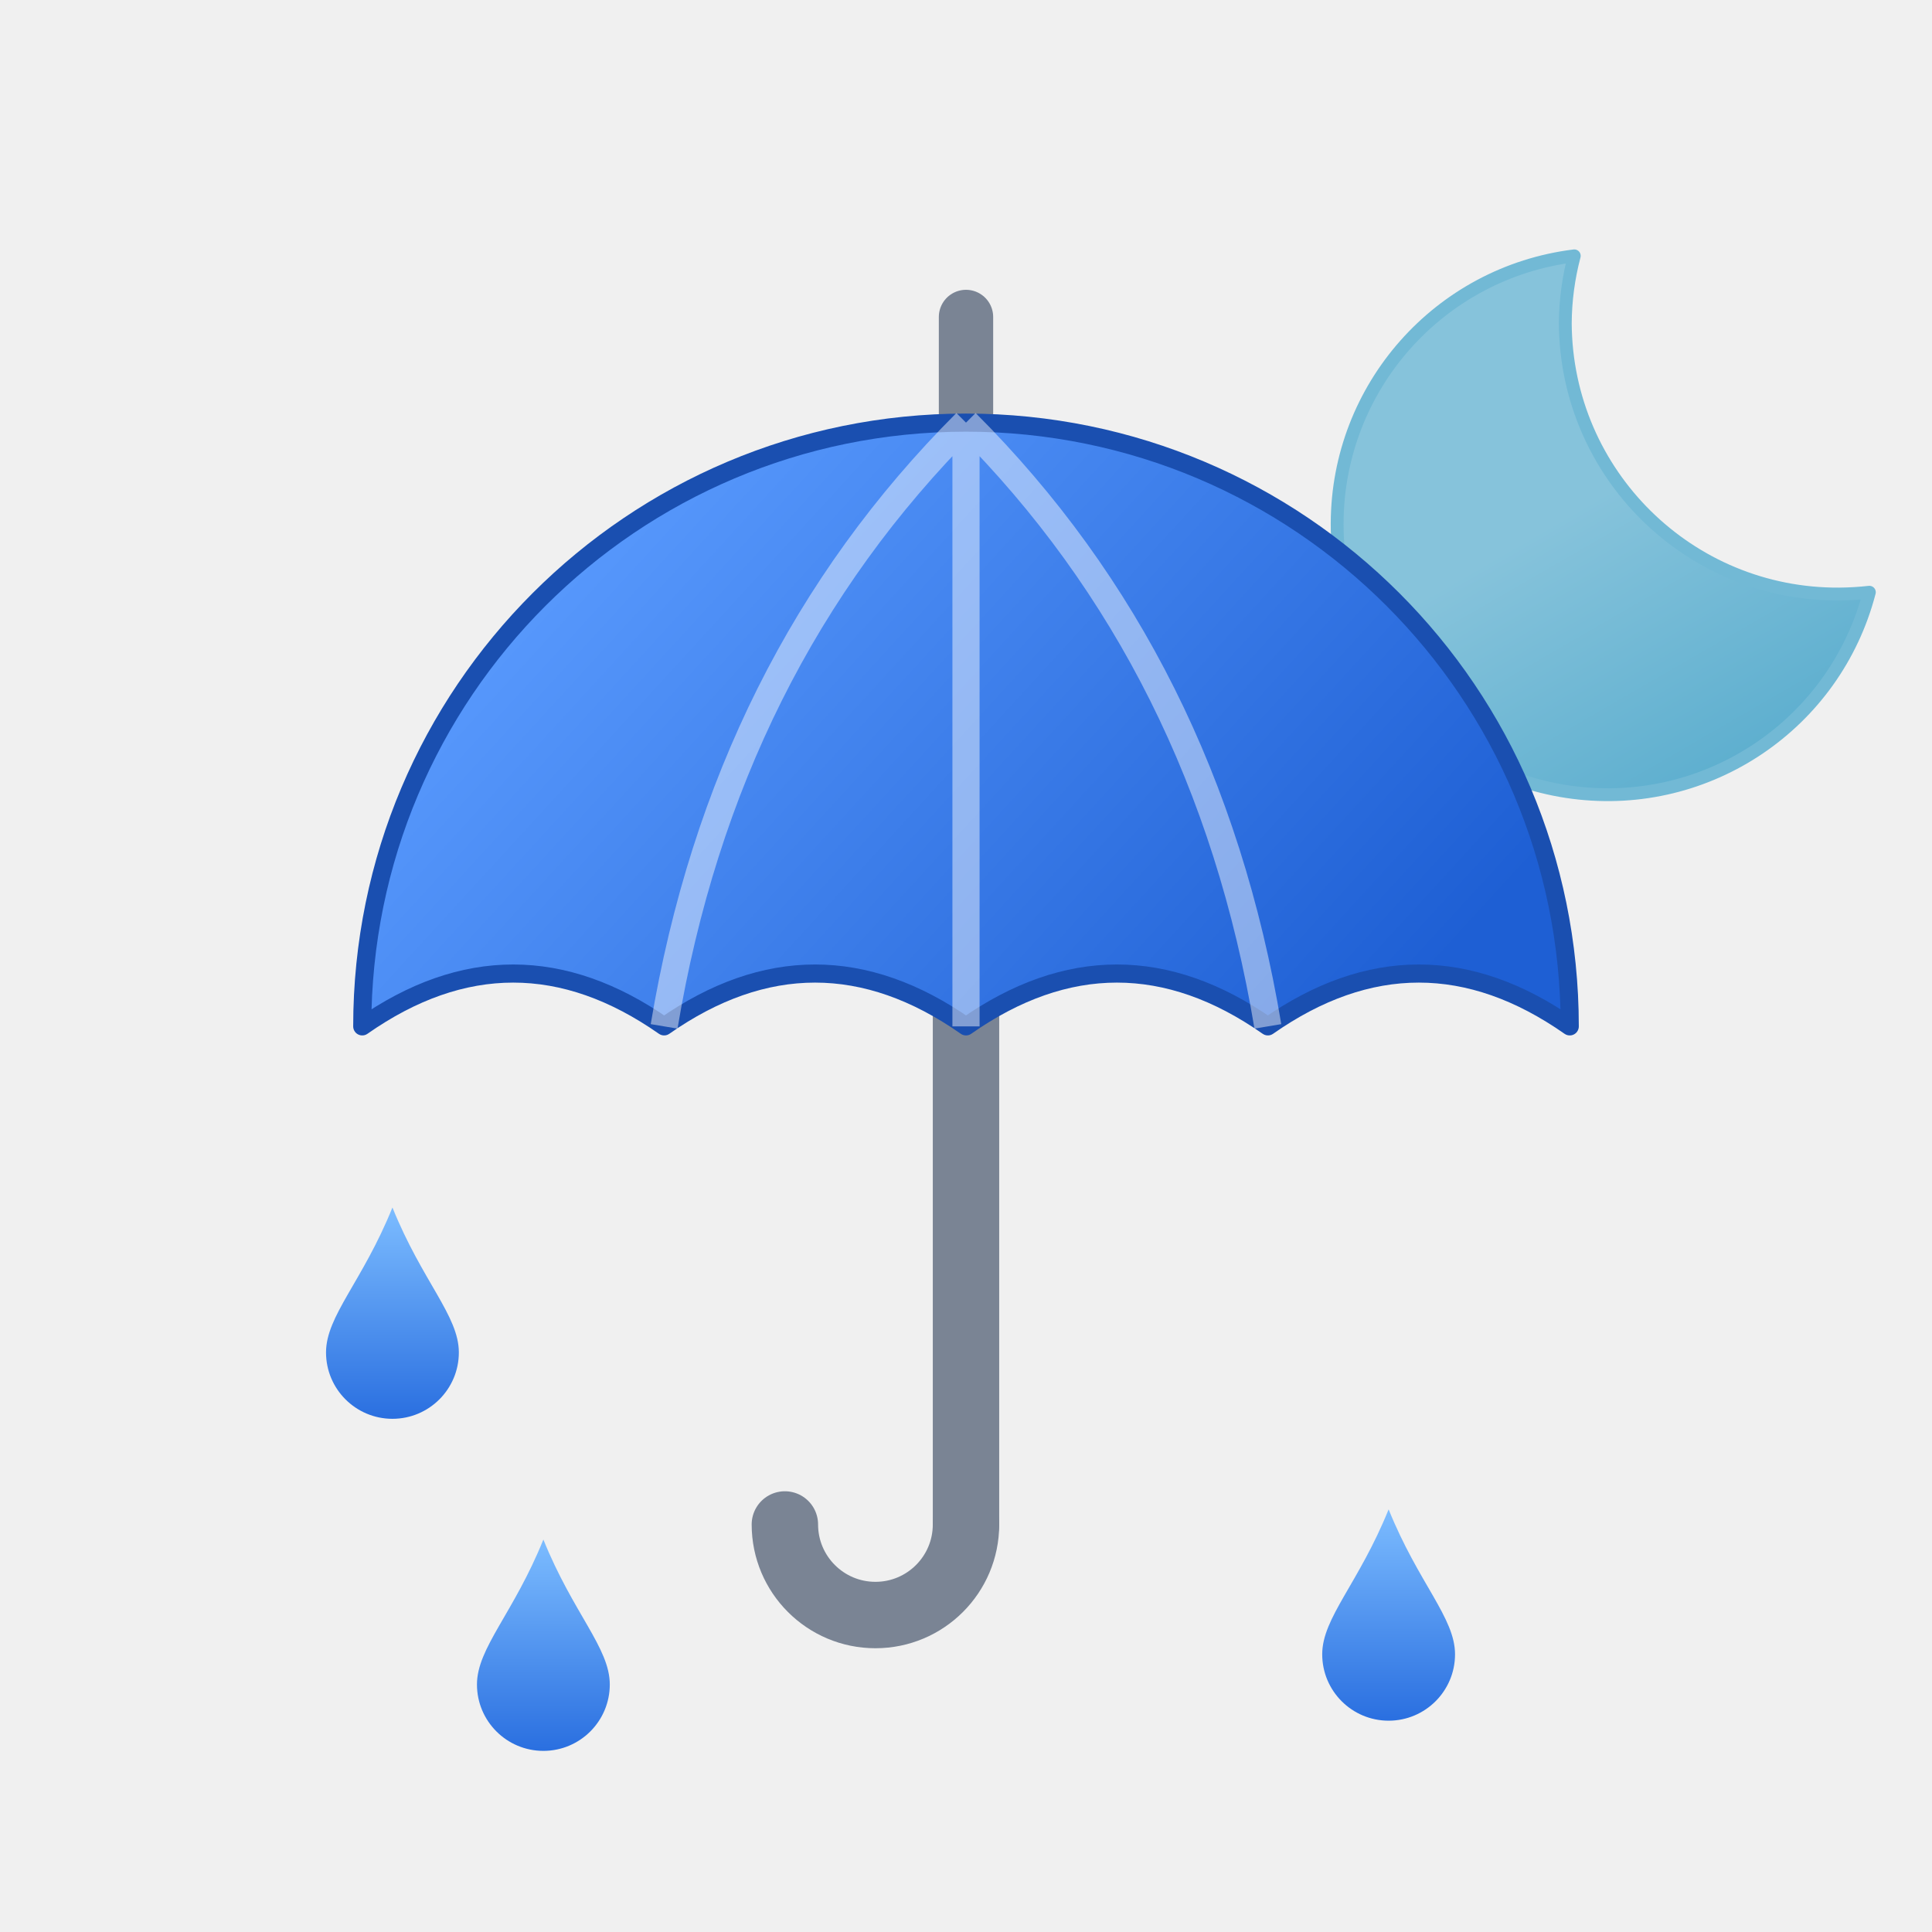
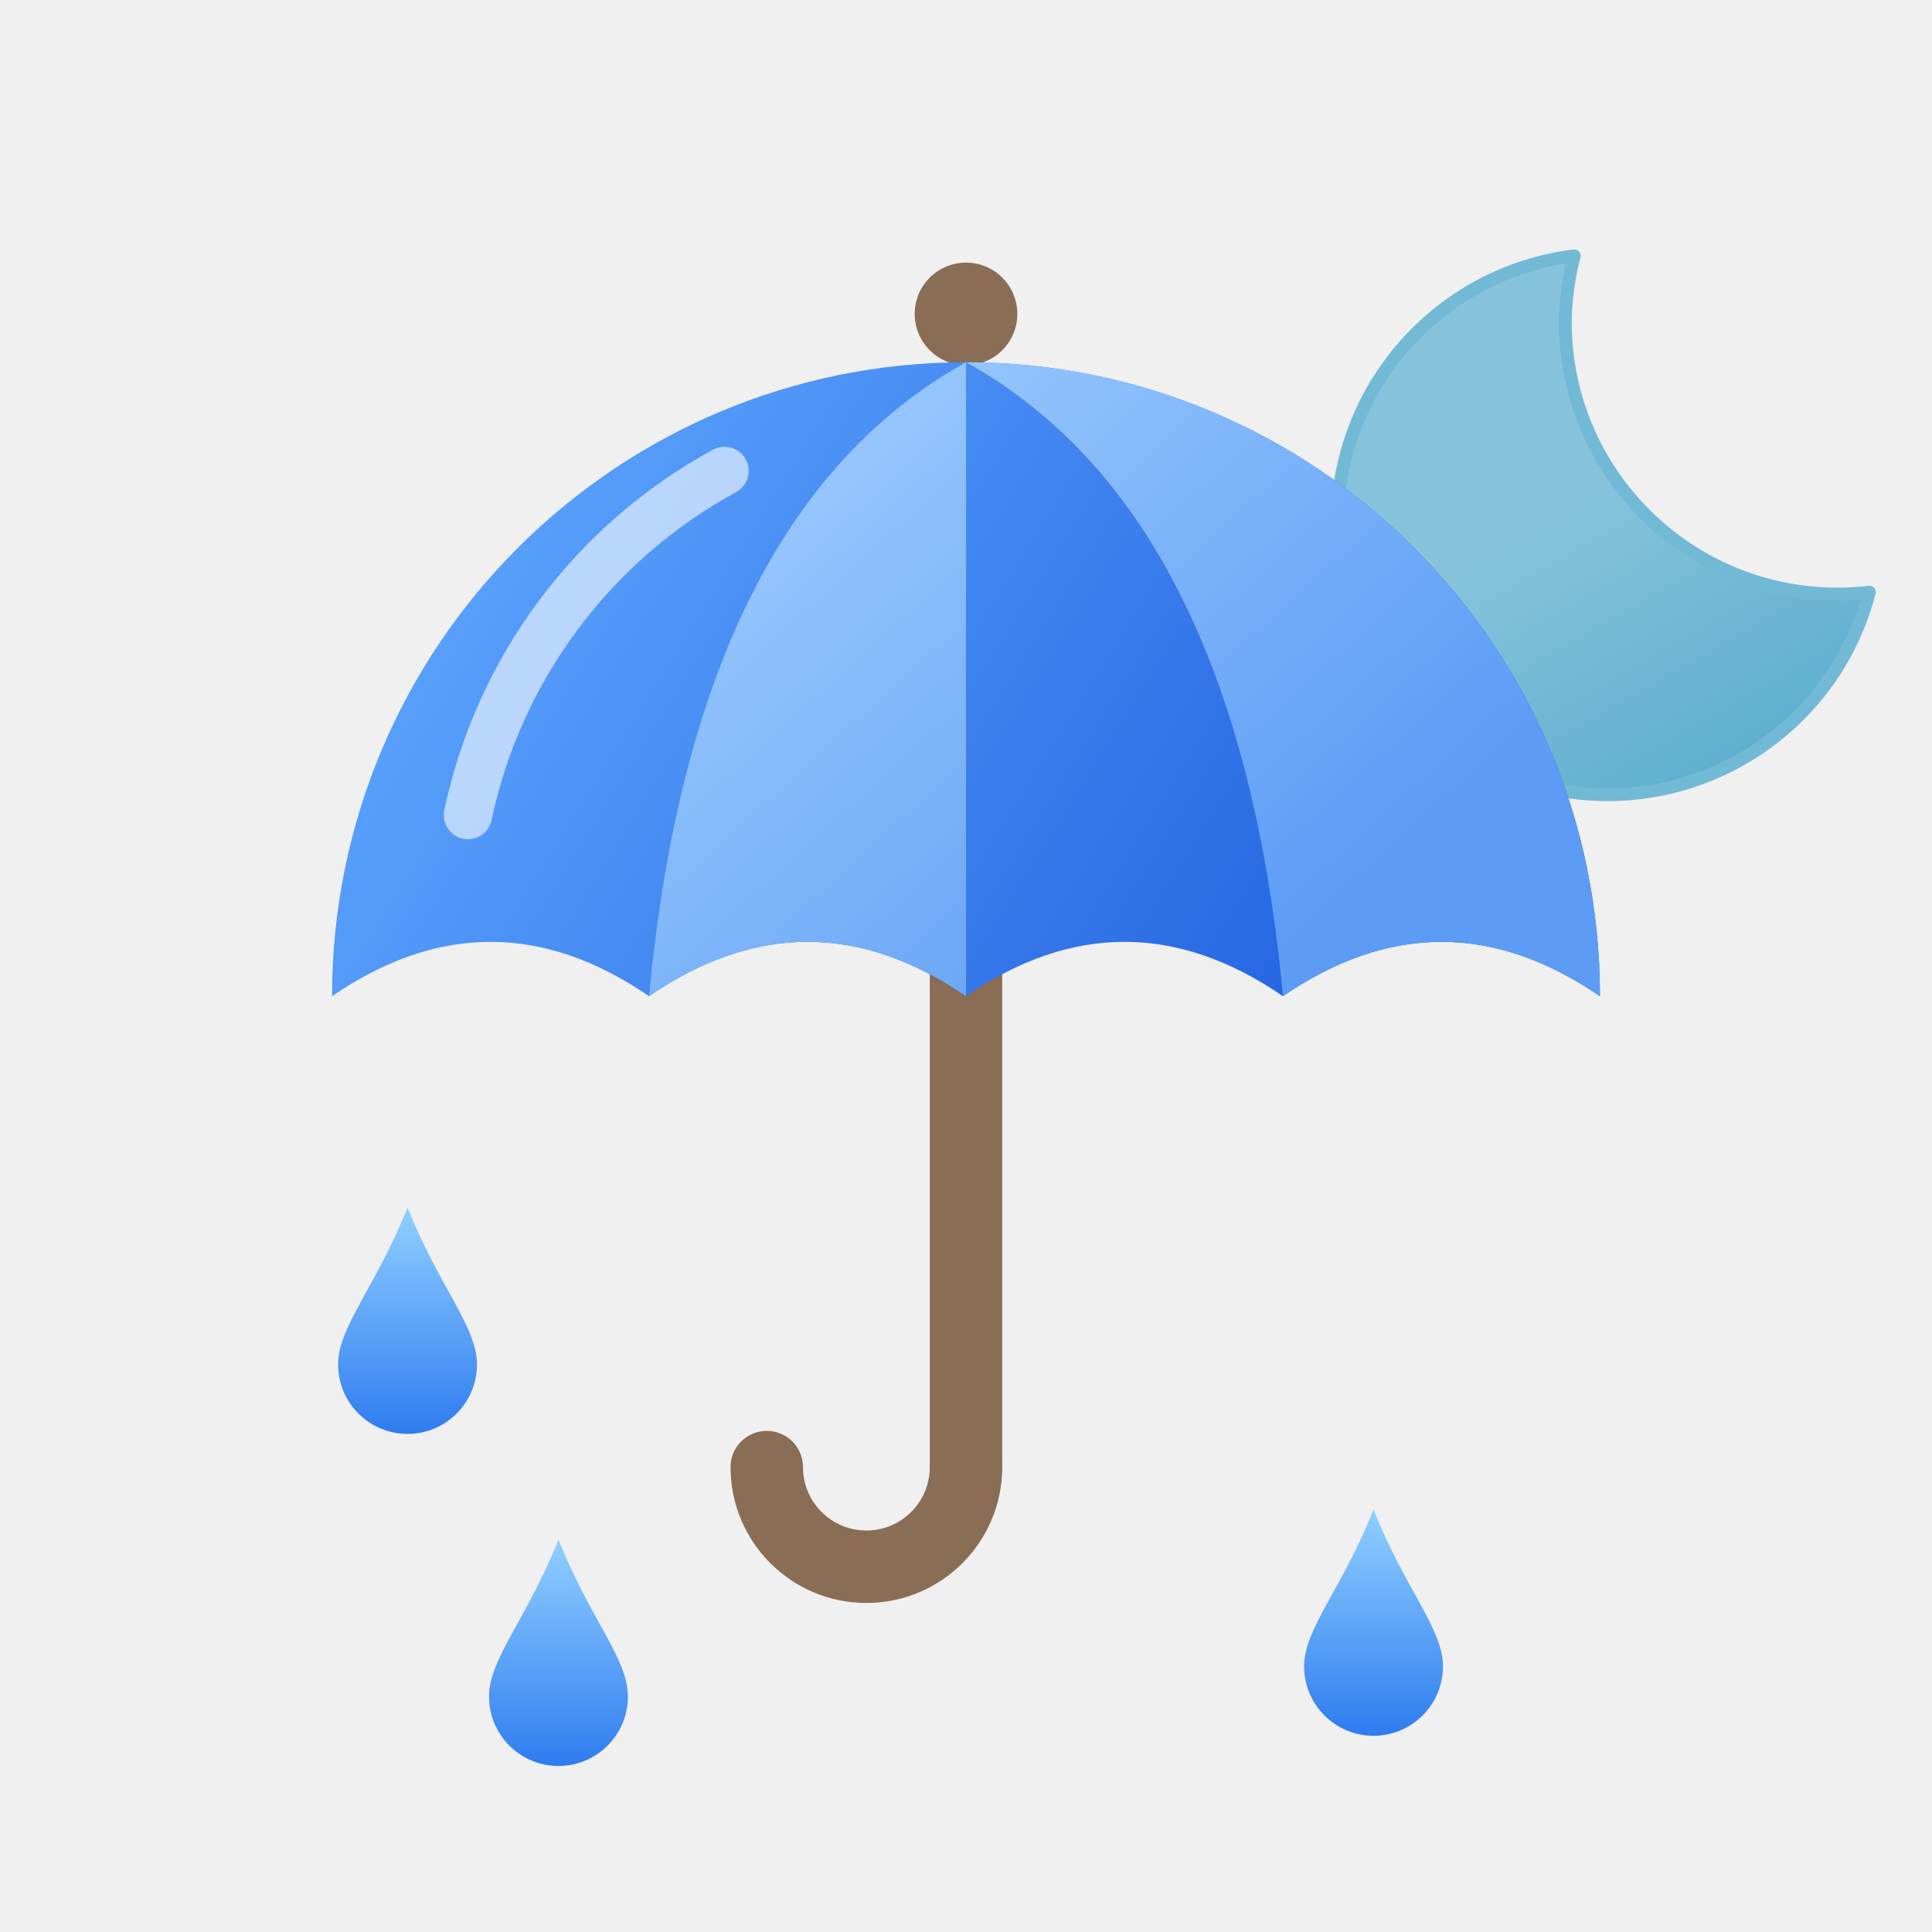
<svg xmlns="http://www.w3.org/2000/svg" viewBox="0 0 64 64">
  <defs>
-     <linearGradient id="uc" x1="20" y1="14" x2="44" y2="36" gradientUnits="userSpaceOnUse">
-       <stop offset="0" stop-color="#5b9cff" />
-       <stop offset="1" stop-color="#1e5fd4" />
+     <linearGradient id="cA" x1="14" y1="14" x2="46" y2="34" gradientUnits="userSpaceOnUse">
+       <stop offset="0" stop-color="#5fa8ff" />
+       <stop offset="1" stop-color="#2160e0" />
    </linearGradient>
-     <linearGradient id="ud" x1="0" y1="0" x2="0" y2="1">
-       <stop offset="0" stop-color="#7cbcff" />
-       <stop offset="1" stop-color="#2a6fe0" />
+     <linearGradient id="cB" x1="20" y1="12" x2="40" y2="34" gradientUnits="userSpaceOnUse">
+       <stop offset="0" stop-color="#a9d4ff" />
+       <stop offset="1" stop-color="#5c9cf5" />
+     </linearGradient>
+     <linearGradient id="dr" x1="0" y1="0" x2="0" y2="1">
+       <stop offset="0" stop-color="#8fd0ff" />
+       <stop offset="1" stop-color="#2f7cf0" />
    </linearGradient>
    <linearGradient id="sa" x1="13.58" y1="15.57" x2="24.15" y2="33.87" gradientUnits="userSpaceOnUse">
      <stop offset="0" stop-color="#86c3db" />
      <stop offset="0.45" stop-color="#86c3db" />
      <stop offset="1" stop-color="#5eafcf" />
    </linearGradient>
  </defs>
  <g transform="translate(36 -3) scale(.85)">
    <path d="M29.33,26.68A10.61,10.61,0,0,1,18.65,16.14,10.5,10.5,0,0,1,19,13.5,10.54,10.54,0,1,0,30.5,26.61,11.48,11.48,0,0,1,29.33,26.68Z" stroke="#72b9d5" stroke-linecap="round" stroke-linejoin="round" stroke-width="0.5" fill="url(#sa)" />
  </g>
-   <line x1="32" y1="10.5" x2="32" y2="14" stroke="#7a8494" stroke-width="1.8" stroke-linecap="round" />
-   <path d="M32,50.5a3,3 0 0 1 -6,0" fill="none" stroke="#7a8494" stroke-width="2.2" stroke-linecap="round" />
-   <line x1="32" y1="33" x2="32" y2="50.5" stroke="#7a8494" stroke-width="2.2" stroke-linecap="round" />
-   <path d="M12,34A20,20 0 0 1 52,34Q47,30.5 42,34Q37,30.5 32,34Q27,30.5 22,34Q17,30.5 12,34Z" fill="url(#uc)" stroke="#1a4fb0" stroke-width=".6" stroke-linejoin="round" />
-   <path d="M32,14Q24,22 22,34M32,14Q40,22 42,34M32,14V34" fill="none" stroke="#ffffff" stroke-opacity=".45" stroke-width=".9" />
-   <path d="M13,40C13.99,42.45 15.2,43.59 15.2,44.8A2.2,2.2 0 0 1 10.8,44.8C10.8,43.59 12.01,42.45 13,40Z" fill="url(#ud)" />
-   <path d="M18,51C18.99,53.45 20.2,54.59 20.2,55.8A2.2,2.2 0 0 1 15.8,55.8C15.8,54.59 17.01,53.45 18,51Z" fill="url(#ud)" />
-   <path d="M46,50C46.99,52.45 48.2,53.59 48.2,54.8A2.2,2.2 0 0 1 43.8,54.8C43.8,53.59 45.01,52.45 46,50Z" fill="url(#ud)" />
+   <path d="M32,32V48.6" stroke="#8a6d55" stroke-width="2.4" stroke-linecap="round" />
+   <path d="M32,48.6a3.3,3.3 0 0 1 -6.6,0" fill="none" stroke="#8a6d55" stroke-width="2.4" stroke-linecap="round" />
+   <circle cx="32" cy="10.4" r="1.7" fill="#8a6d55" />
+   <path d="M11,33A21,21 0 0 1 53,33Q47.75,29.4 42.5,33Q37.25,29.4 32,33Q26.75,29.4 21.5,33Q16.25,29.4 11,33Z" fill="url(#cA)" />
+   <path d="M32,12Q23,17 21.5,33Q26.75,29.4 32,33Z" fill="url(#cB)" />
+   <path d="M32,12Q41,17 42.5,33Q47.75,29.4 53,33A21,21 0 0 0 32,12Z" fill="url(#cB)" />
+   <path d="M15.5,27A17,17 0 0 1 24,15.6" fill="none" stroke="#fff" stroke-opacity=".6" stroke-width="1.6" stroke-linecap="round" />
+   <path d="M13.5,40C14.54,42.62 15.8,43.94 15.8,45.2A2.3,2.3 0 0 1 11.2,45.2C11.2,43.94 12.46,42.62 13.5,40Z" fill="url(#dr)" />
+   <path d="M18.5,51C19.54,53.62 20.8,54.94 20.8,56.2A2.3,2.3 0 0 1 16.2,56.2C16.2,54.94 17.46,53.62 18.5,51Z" fill="url(#dr)" />
+   <path d="M45.5,50C46.53,52.62 47.8,53.94 47.8,55.2A2.3,2.3 0 0 1 43.2,55.2C43.2,53.94 44.47,52.62 45.5,50Z" fill="url(#dr)" />
</svg>
